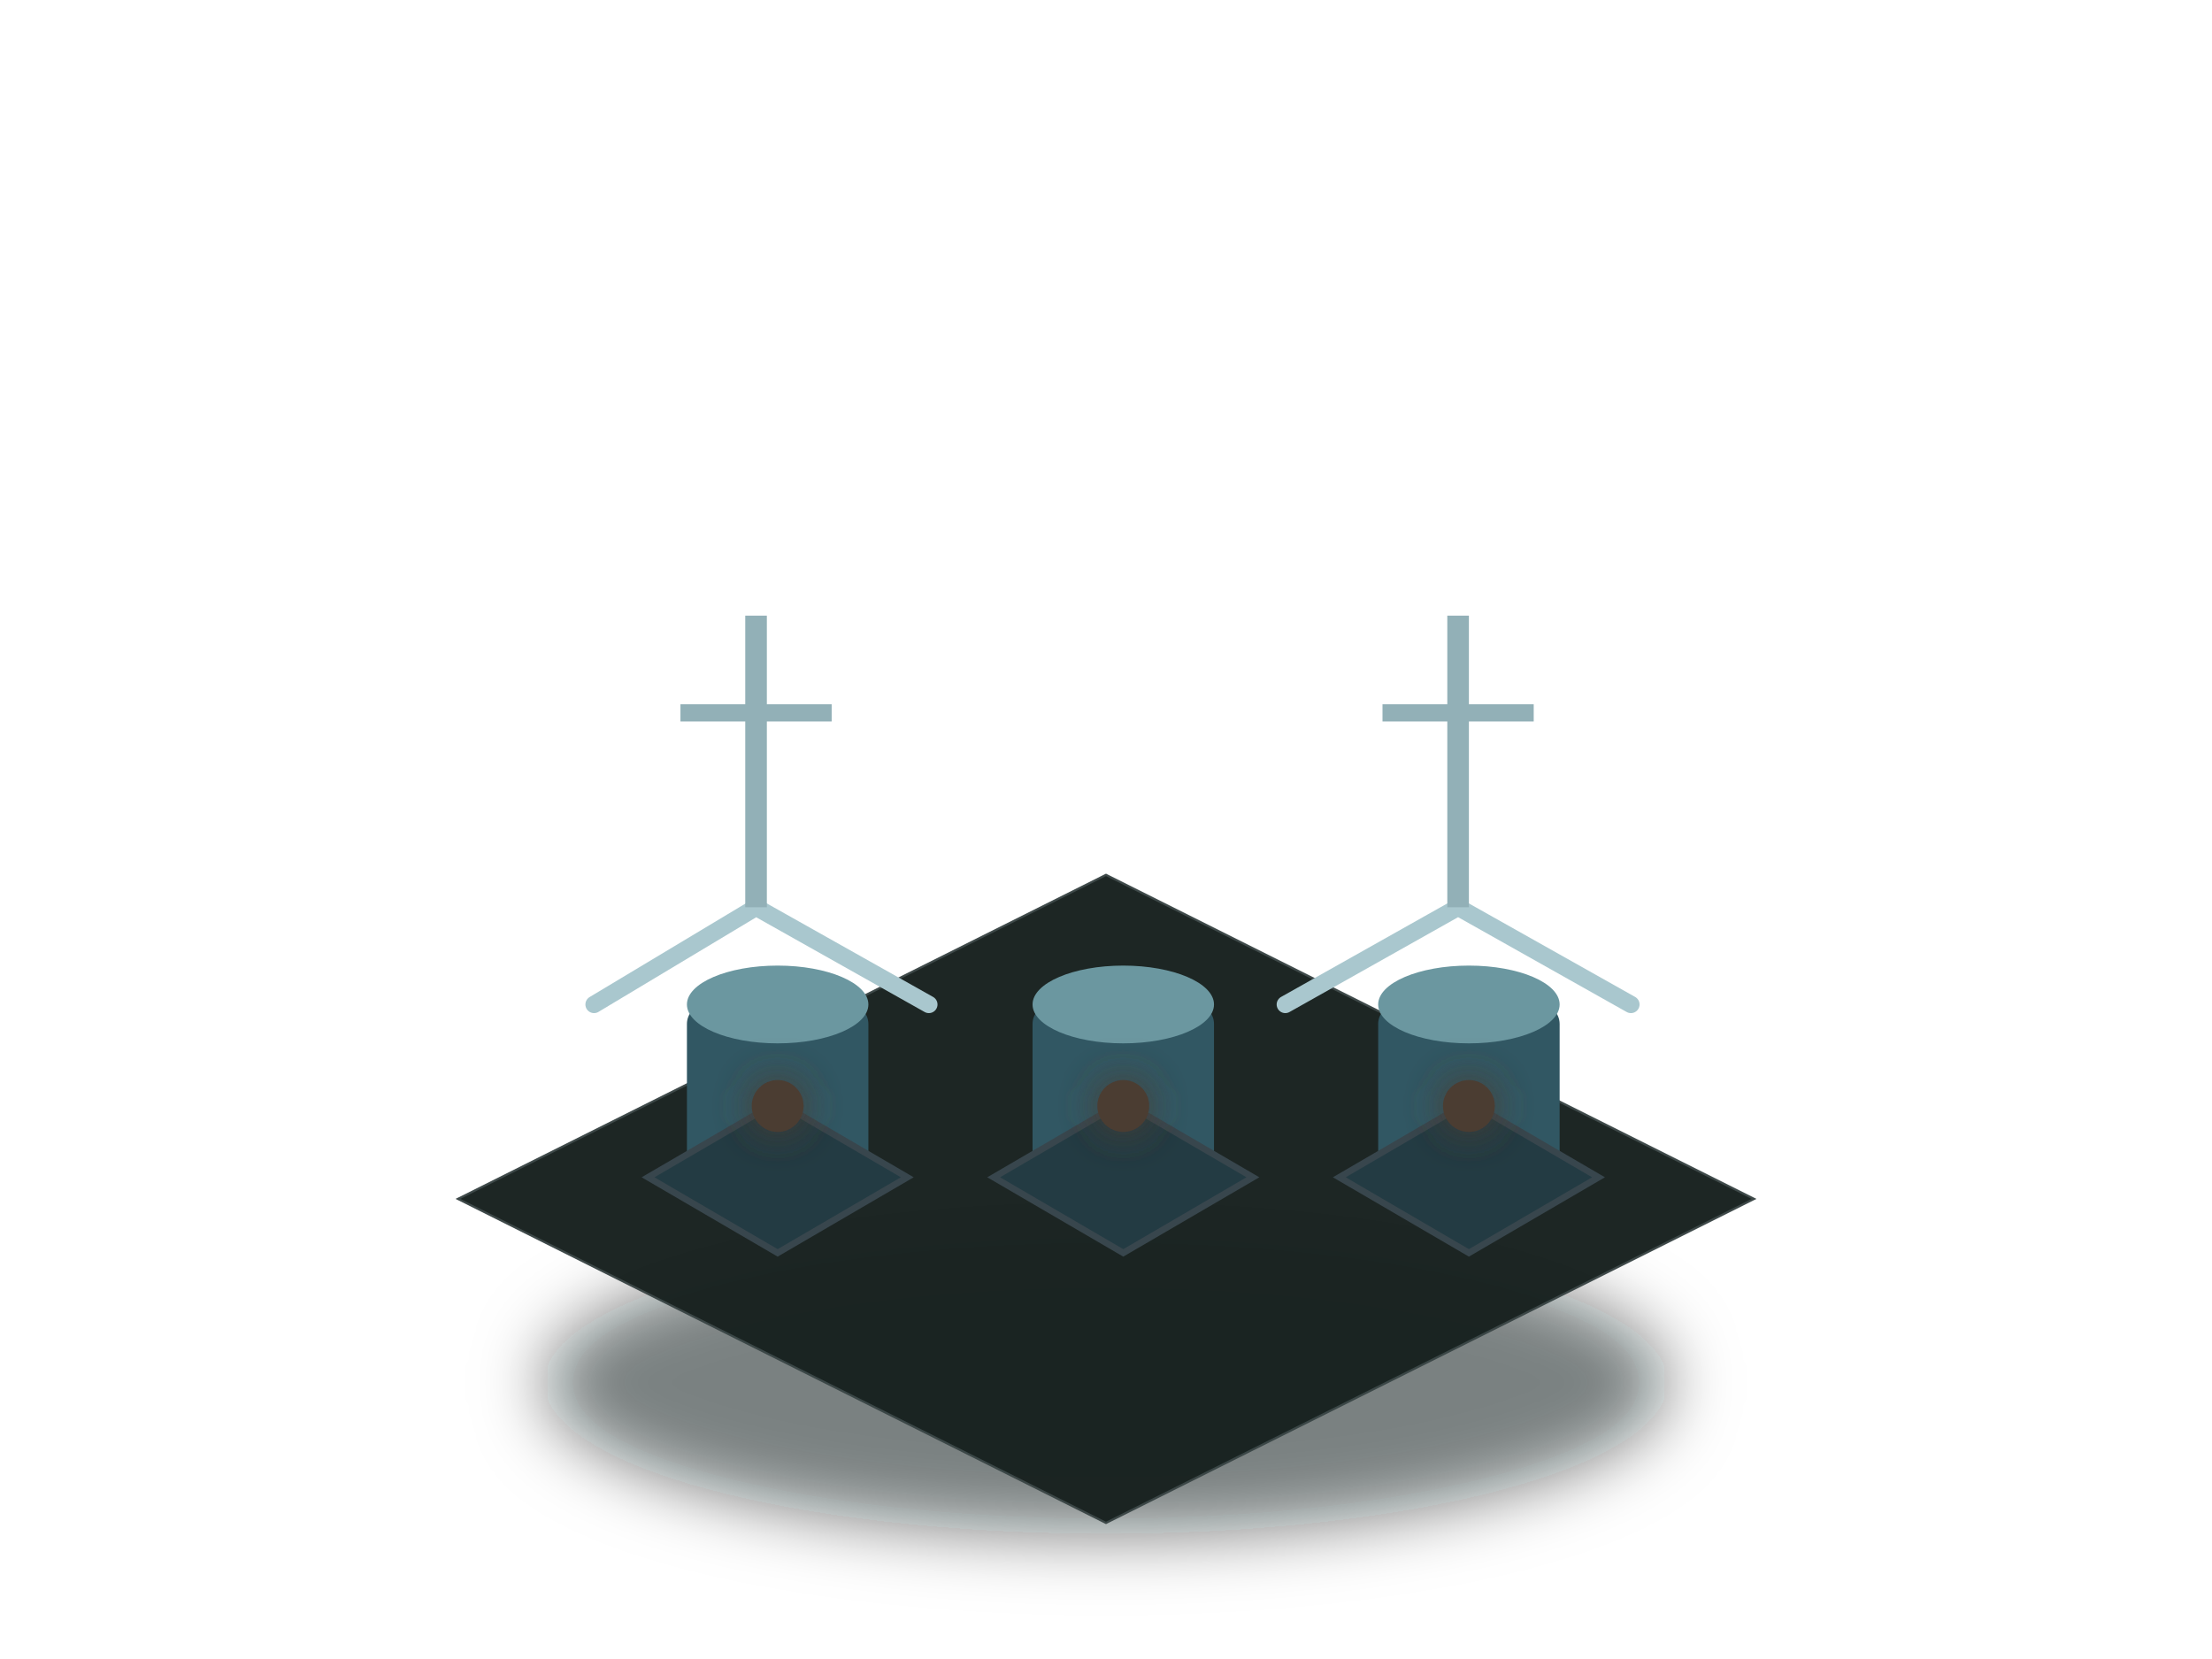
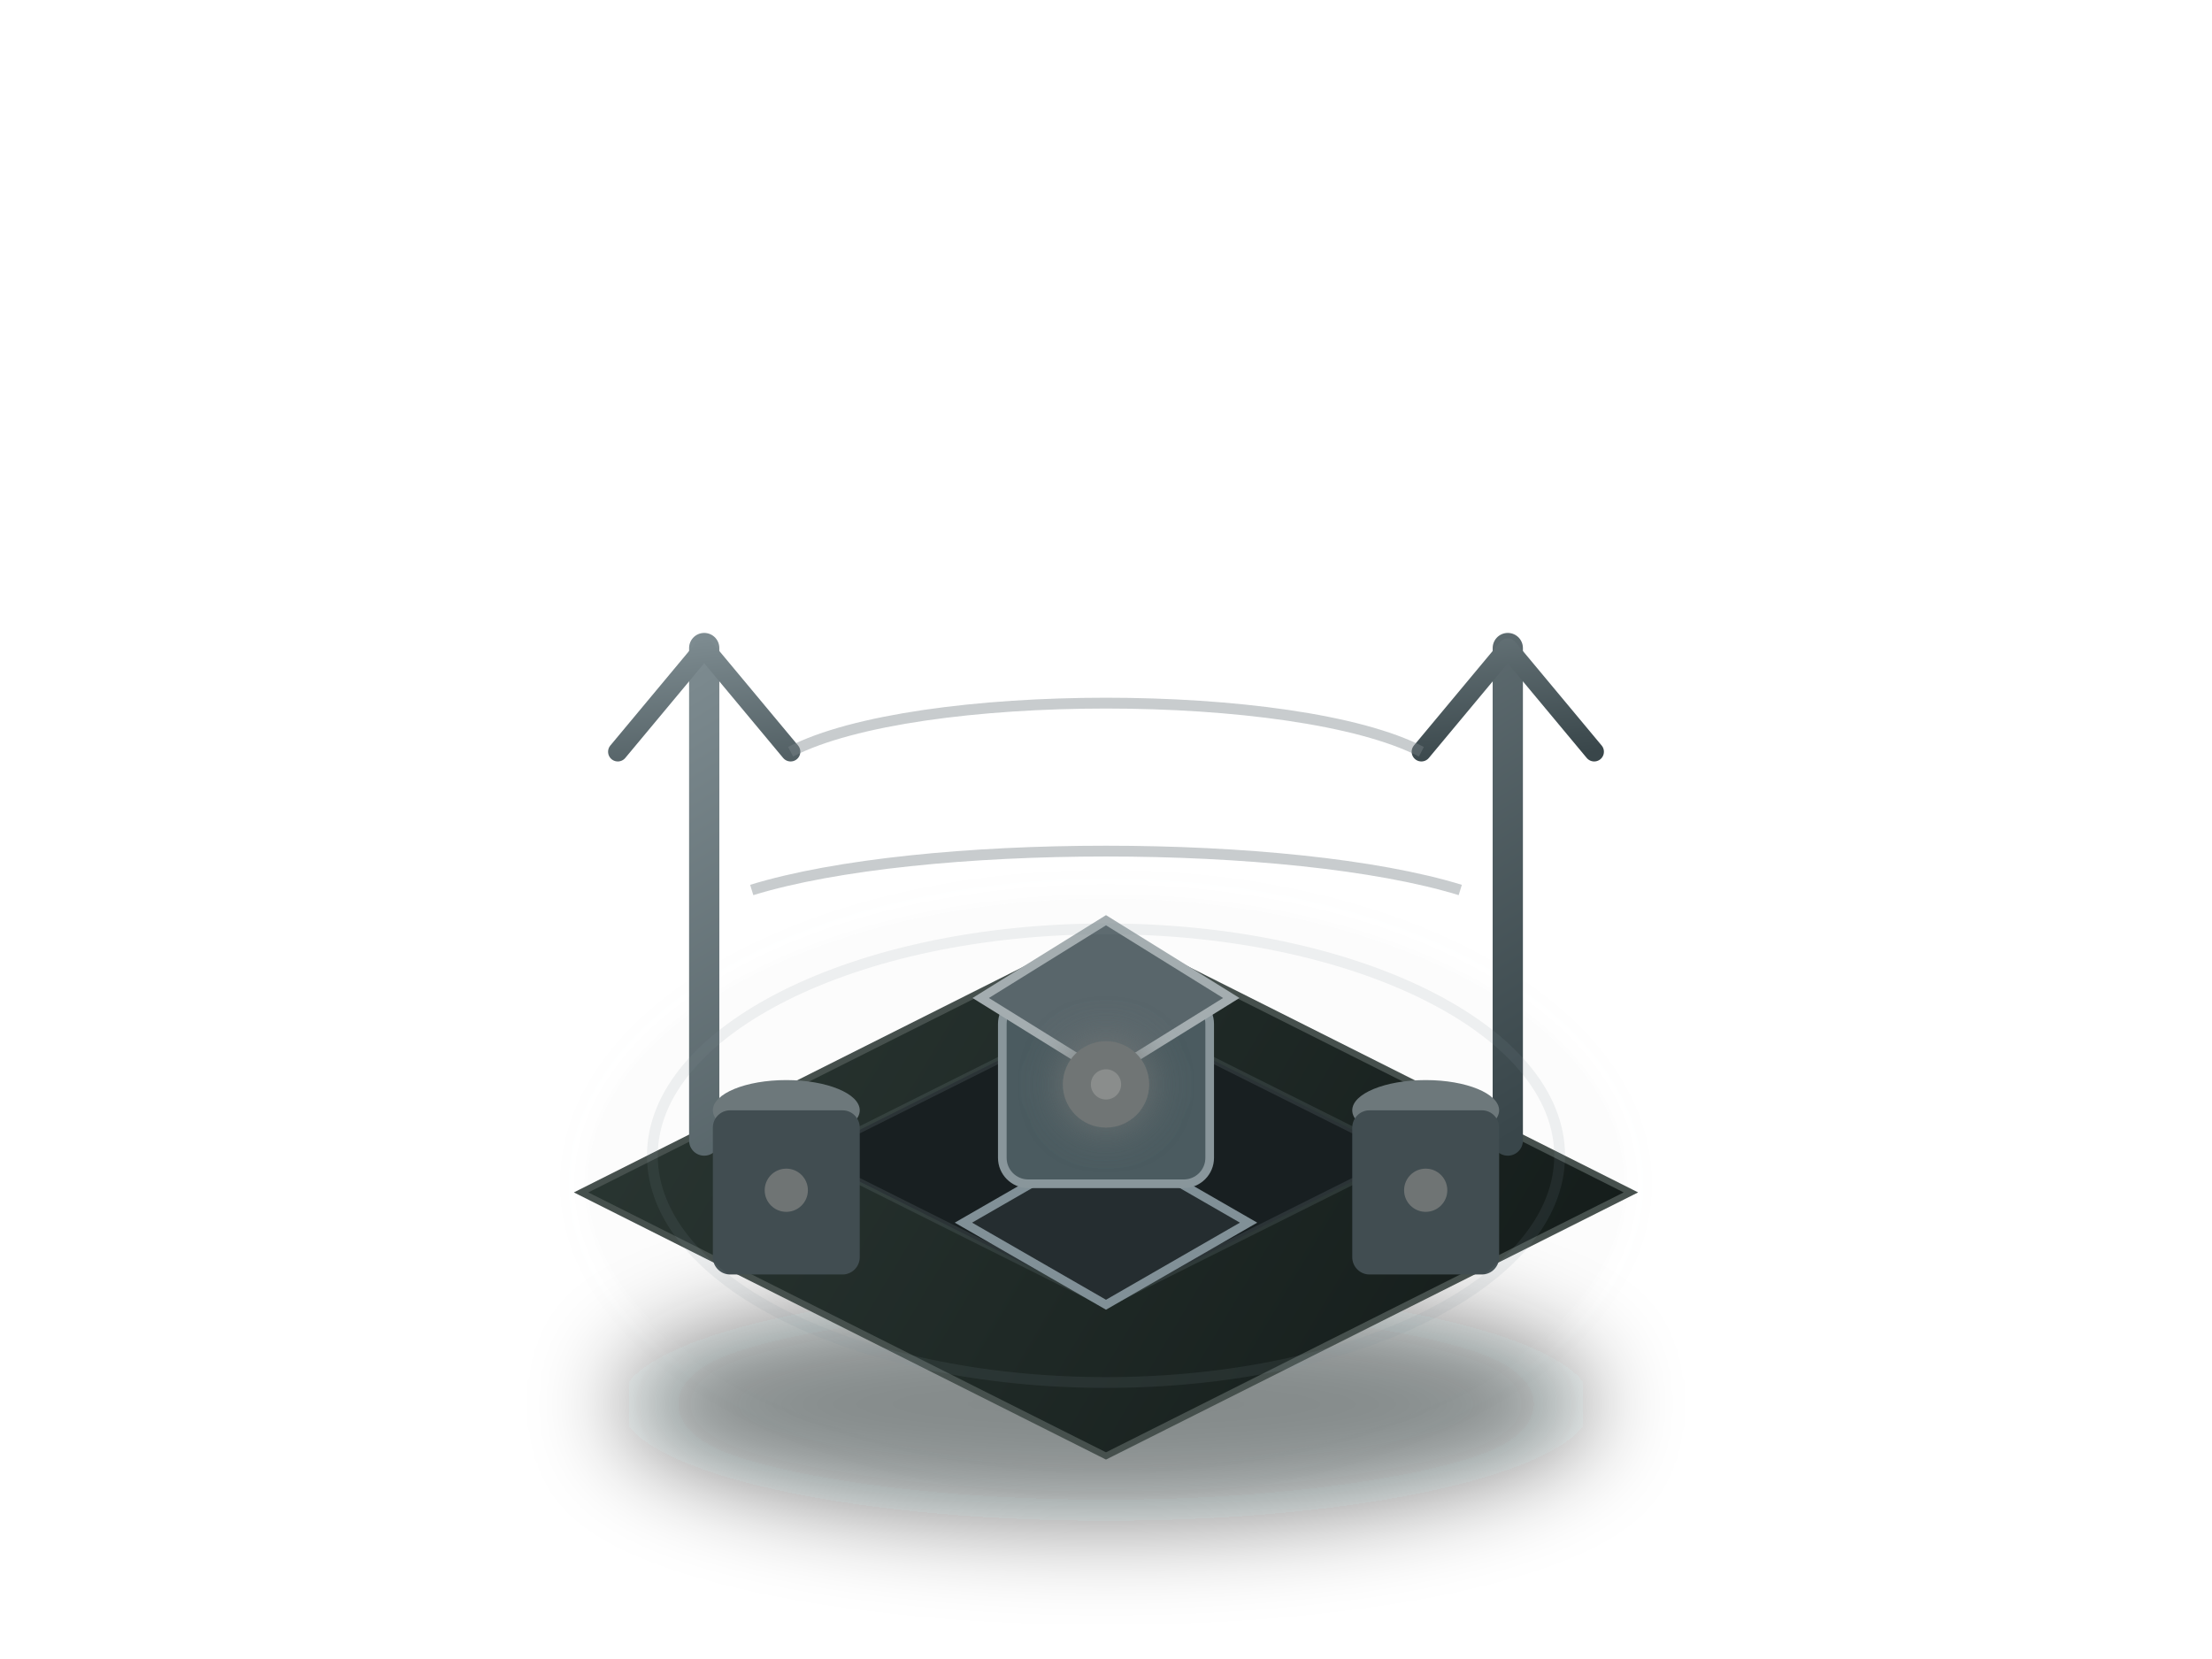
<svg xmlns="http://www.w3.org/2000/svg" width="1024" height="768" viewBox="0 0 1024 768" fill="none">
  <defs>
-     <linearGradient id="ground" x1="240" y1="330" x2="760" y2="690" gradientUnits="userSpaceOnUse">
-       <stop stop-color="#244C48" />
-       <stop offset="1" stop-color="#112825" />
+     <linearGradient id="base" x1="330" y1="430" x2="700" y2="650" gradientUnits="userSpaceOnUse">
+       <stop stop-color="#293531" />
+       <stop offset="1" stop-color="#151D1B" />
    </linearGradient>
-     <linearGradient id="road" x1="300" y1="390" x2="720" y2="630" gradientUnits="userSpaceOnUse">
-       <stop stop-color="#3A4B50" />
-       <stop offset="1" stop-color="#1B292E" />
+     <linearGradient id="tower" x1="0" y1="0" x2="1" y2="1">
+       <stop stop-color="#7D8B90" />
+       <stop offset="1" stop-color="#39464A" />
    </linearGradient>
-     <linearGradient id="cyanFace" x1="0" y1="0" x2="1" y2="1">
-       <stop stop-color="#2A7892" />
-       <stop offset="1" stop-color="#123845" />
+     <linearGradient id="core" x1="410" y1="390" x2="610" y2="610" gradientUnits="userSpaceOnUse">
+       <stop stop-color="#4B5B60" />
+       <stop offset="1" stop-color="#242E32" />
    </linearGradient>
-     <filter id="glow" x="-80%" y="-80%" width="260%" height="260%">
-       <feGaussianBlur stdDeviation="9" result="blur" />
+     <filter id="glow" x="-100%" y="-100%" width="300%" height="300%">
+       <feGaussianBlur stdDeviation="10" result="b" />
      <feMerge>
-         <feMergeNode in="blur" />
+         <feMergeNode in="b" />
        <feMergeNode in="SourceGraphic" />
      </feMerge>
    </filter>
-     <filter id="soft" x="-40%" y="-40%" width="180%" height="180%">
-       <feGaussianBlur stdDeviation="16" />
+     <filter id="soft" x="-50%" y="-50%" width="200%" height="200%">
+       <feGaussianBlur stdDeviation="22" />
    </filter>
  </defs>
-   <ellipse cx="512" cy="640" rx="260" ry="70" fill="#02080A" opacity="0.52" filter="url(#soft)" />
-   <polygon points="512,405 812,555 512,705 212,555" fill="#182220" stroke="#3A4545" opacity="0.98" />
-   <g transform="translate(360 520)">
-     <rect x="-42" y="-55" width="84" height="90" rx="9" fill="#315763" />
-     <ellipse cx="0" cy="-55" rx="42" ry="18" fill="#6B97A0" />
-     <path d="M-60 25L0 -10L60 25L0 60Z" fill="#233B43" stroke="#38464D" stroke-width="3" />
-     <circle cx="0" cy="-8" r="12" fill="#4B3D32" filter="url(#glow)" />
+   <ellipse cx="512" cy="650" rx="225" ry="54" fill="#02080A" opacity=".48" filter="url(#soft)" />
+   <ellipse cx="512" cy="548" rx="240" ry="132" fill="#6E7A80" opacity=".025" filter="url(#glow)" />
+   <polygon points="512,430 755,552 512,674 269,552" fill="url(#base)" stroke="#46504D" stroke-width="3" />
+   <polygon points="512,466 650,535 512,604 374,535" fill="#181F21" stroke="#819097" stroke-opacity=".18" stroke-width="3" />
+   <g transform="translate(512 480)">
+     <path d="M-66 86L0 48L66 86L0 124Z" fill="#252D30" stroke="#819097" stroke-width="4" />
+     <rect x="-48" y="-18" width="96" height="86" rx="12" fill="url(#core)" stroke="#89969B" stroke-width="4" />
+     <path d="M-58 -18L0 -54L58 -18L0 18Z" fill="#59666B" stroke="#A4ADB0" stroke-width="4" />
+     <circle cx="0" cy="22" r="20" fill="#6F7474" filter="url(#glow)" />
+     <circle cx="0" cy="22" r="7" fill="#8A8D8C" />
  </g>
-   <g transform="translate(520 520)">
-     <rect x="-42" y="-55" width="84" height="90" rx="9" fill="#315763" />
-     <ellipse cx="0" cy="-55" rx="42" ry="18" fill="#6B97A0" />
-     <path d="M-60 25L0 -10L60 25L0 60Z" fill="#233B43" stroke="#38464D" stroke-width="3" />
-     <circle cx="0" cy="-8" r="12" fill="#4B3D32" filter="url(#glow)" />
+   <g stroke="url(#tower)" stroke-linecap="round">
+     <path d="M326 528V300M698 528V300" stroke-width="14" />
+     <path d="M286 348H366M658 348H738" stroke-width="12" />
+     <path d="M304 412H348M676 412H720" stroke-width="10" />
+     <path d="M326 300L286 348M326 300L366 348M698 300L658 348M698 300L738 348" stroke-width="9" />
  </g>
-   <g transform="translate(680 520)">
-     <rect x="-42" y="-55" width="84" height="90" rx="9" fill="#315763" />
-     <ellipse cx="0" cy="-55" rx="42" ry="18" fill="#6B97A0" />
-     <path d="M-60 25L0 -10L60 25L0 60Z" fill="#233B43" stroke="#38464D" stroke-width="3" />
-     <circle cx="0" cy="-8" r="12" fill="#4B3D32" filter="url(#glow)" />
+   <path d="M366 348C424 318 600 318 658 348M348 412C426 388 598 388 676 412" stroke="#7D878A" stroke-opacity=".42" stroke-width="5" />
+   <g transform="translate(364 556)">
+     <ellipse cy="-42" rx="34" ry="14" fill="#6D787B" />
+     <rect x="-34" y="-42" width="68" height="76" rx="8" fill="#414D51" />
+     <circle cy="-5" r="10" fill="#6F7474" />
  </g>
-   <path d="M275 465L350 420L430 465M595 465L675 420L755 465" stroke="#A9C7CE" stroke-width="8" stroke-linecap="round" />
-   <path d="M350 420V285M675 420V285" stroke="#92B0B7" stroke-width="10" />
-   <path d="M315 330H385M640 330H710" stroke="#92B0B7" stroke-width="8" />
+   <g transform="translate(660 556)">
+     <ellipse cy="-42" rx="34" ry="14" fill="#6D787B" />
+     <rect x="-34" y="-42" width="68" height="76" rx="8" fill="#414D51" />
+     <circle cy="-5" r="10" fill="#6F7474" />
+   </g>
+   <ellipse cx="512" cy="535" rx="210" ry="105" stroke="#819097" stroke-width="5" opacity=".12" />
</svg>
